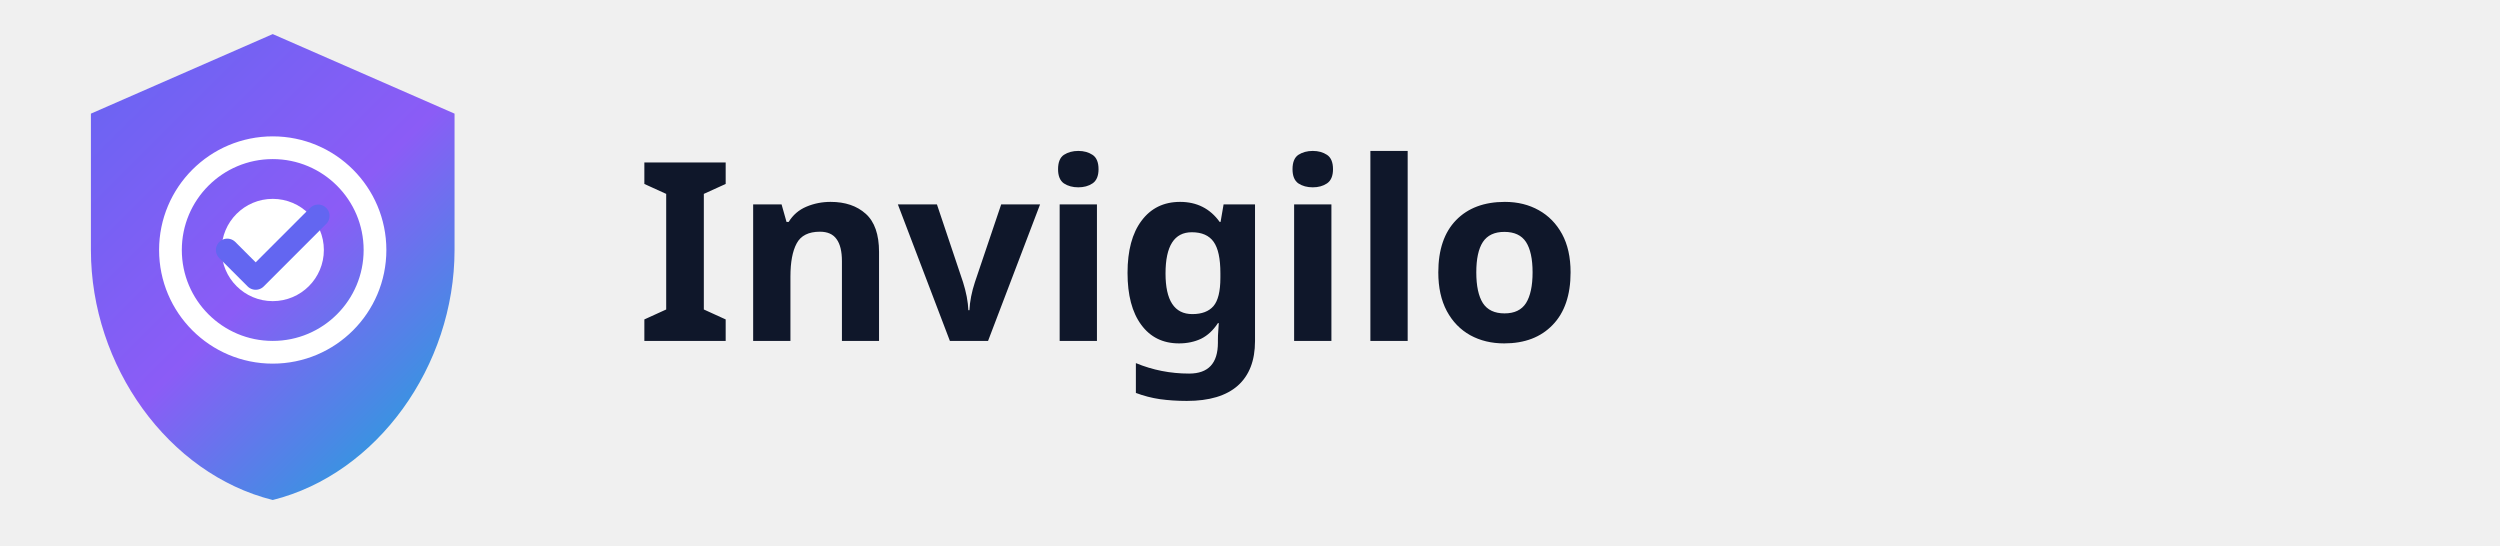
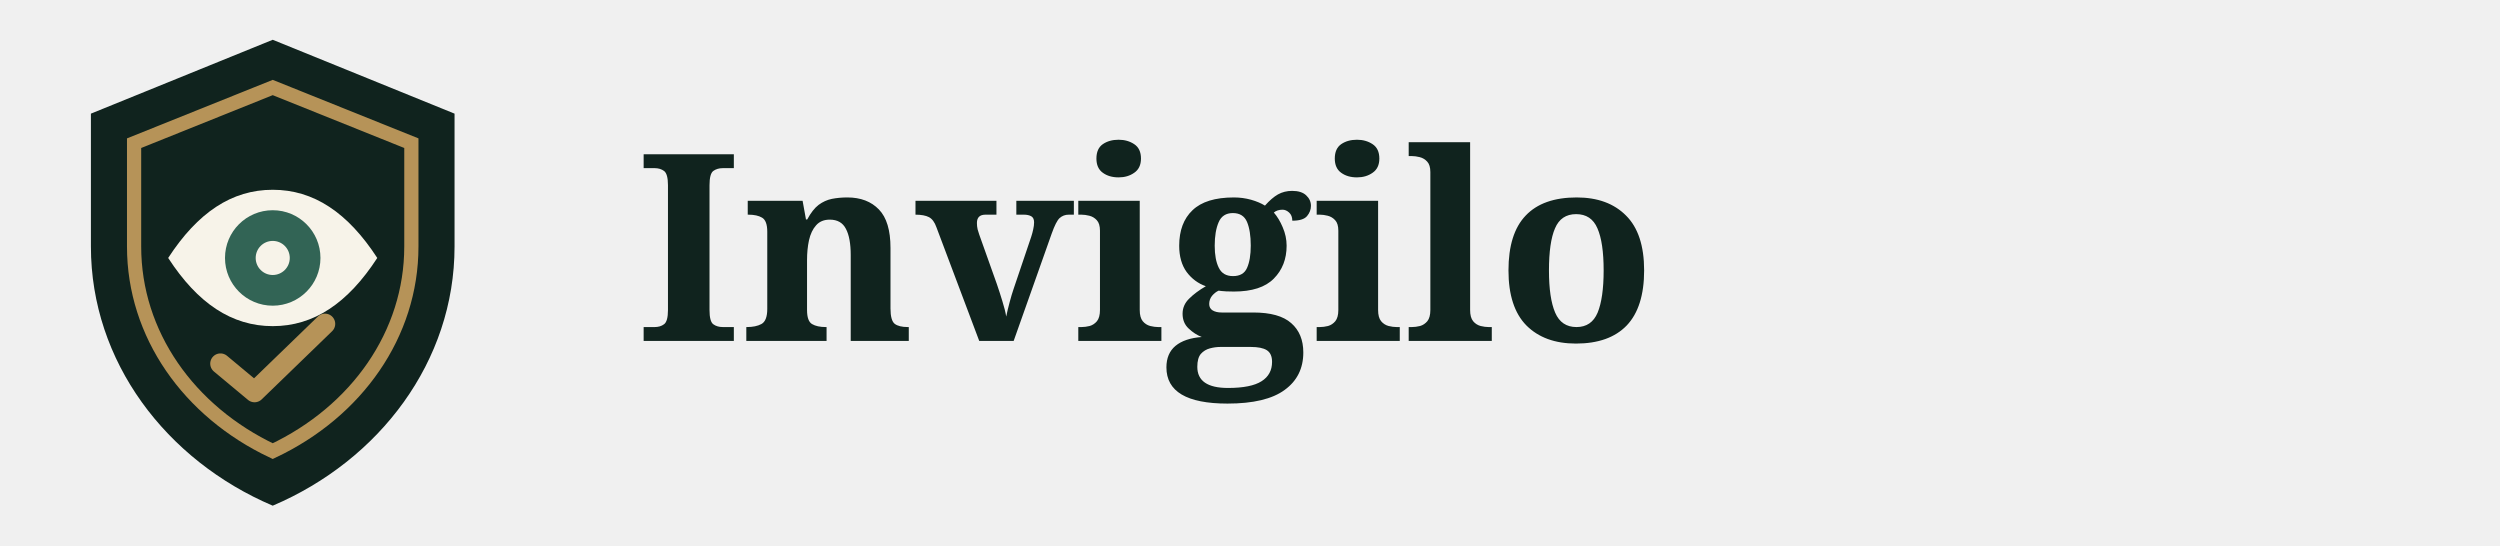
<svg xmlns="http://www.w3.org/2000/svg" viewBox="0 0 220 48" fill="none">
-   <defs>
-     <linearGradient id="g" x1="4" y1="4" x2="44" y2="44" gradientUnits="userSpaceOnUse">
-       <stop stop-color="#6366f1" />
-       <stop offset="0.5" stop-color="#8b5cf6" />
-       <stop offset="1" stop-color="#06b6d4" />
-     </linearGradient>
-   </defs>
-   <path d="M24 3L8 10v12c0 10.2 6.8 19.7 16 22 9.2-2.3 16-11.8 16-22V10L24 3z" fill="url(#g)" />
-   <circle cx="24" cy="22" r="9" stroke="white" stroke-width="2" fill="none" />
-   <circle cx="24" cy="22" r="4.5" fill="white" />
-   <path d="M20 22l2.5 2.5L28 19" stroke="#6366f1" stroke-width="2" stroke-linecap="round" stroke-linejoin="round" />
-   <text x="56" y="30" font-family="system-ui, sans-serif" font-size="22" font-weight="700" fill="#0f172a">Invigilo</text>
+   <path d="M24 3.5 40 10v11.7c0 10.1-6.6 18.8-16 22.8-9.4-4-16-12.7-16-22.8V10l16-6.5Z" fill="#10231e" />
+   <path d="M24 7.7 36.2 12.6v9.1c0 7.7-4.8 14.5-12.2 18-7.4-3.5-12.2-10.3-12.2-18v-9.1L24 7.7Z" stroke="#b69358" stroke-width="1.25" />
+   <path d="M14.8 22.7c2.6-4 5.6-6 9.2-6s6.6 2 9.2 6c-2.6 4-5.6 6-9.2 6s-6.6-2-9.2-6Z" fill="#f7f3e9" />
+   <circle cx="24" cy="22.7" r="4.2" fill="#326455" />
+   <circle cx="24" cy="22.7" r="1.5" fill="#f7f3e9" />
+   <path d="m19.4 32 3 2.5 6.2-6" stroke="#b69358" stroke-width="1.8" stroke-linecap="round" stroke-linejoin="round" />
+   <text x="56" y="30" font-family="Georgia, serif" font-size="23" font-weight="600" fill="#10231e">Invigilo</text>
</svg>
